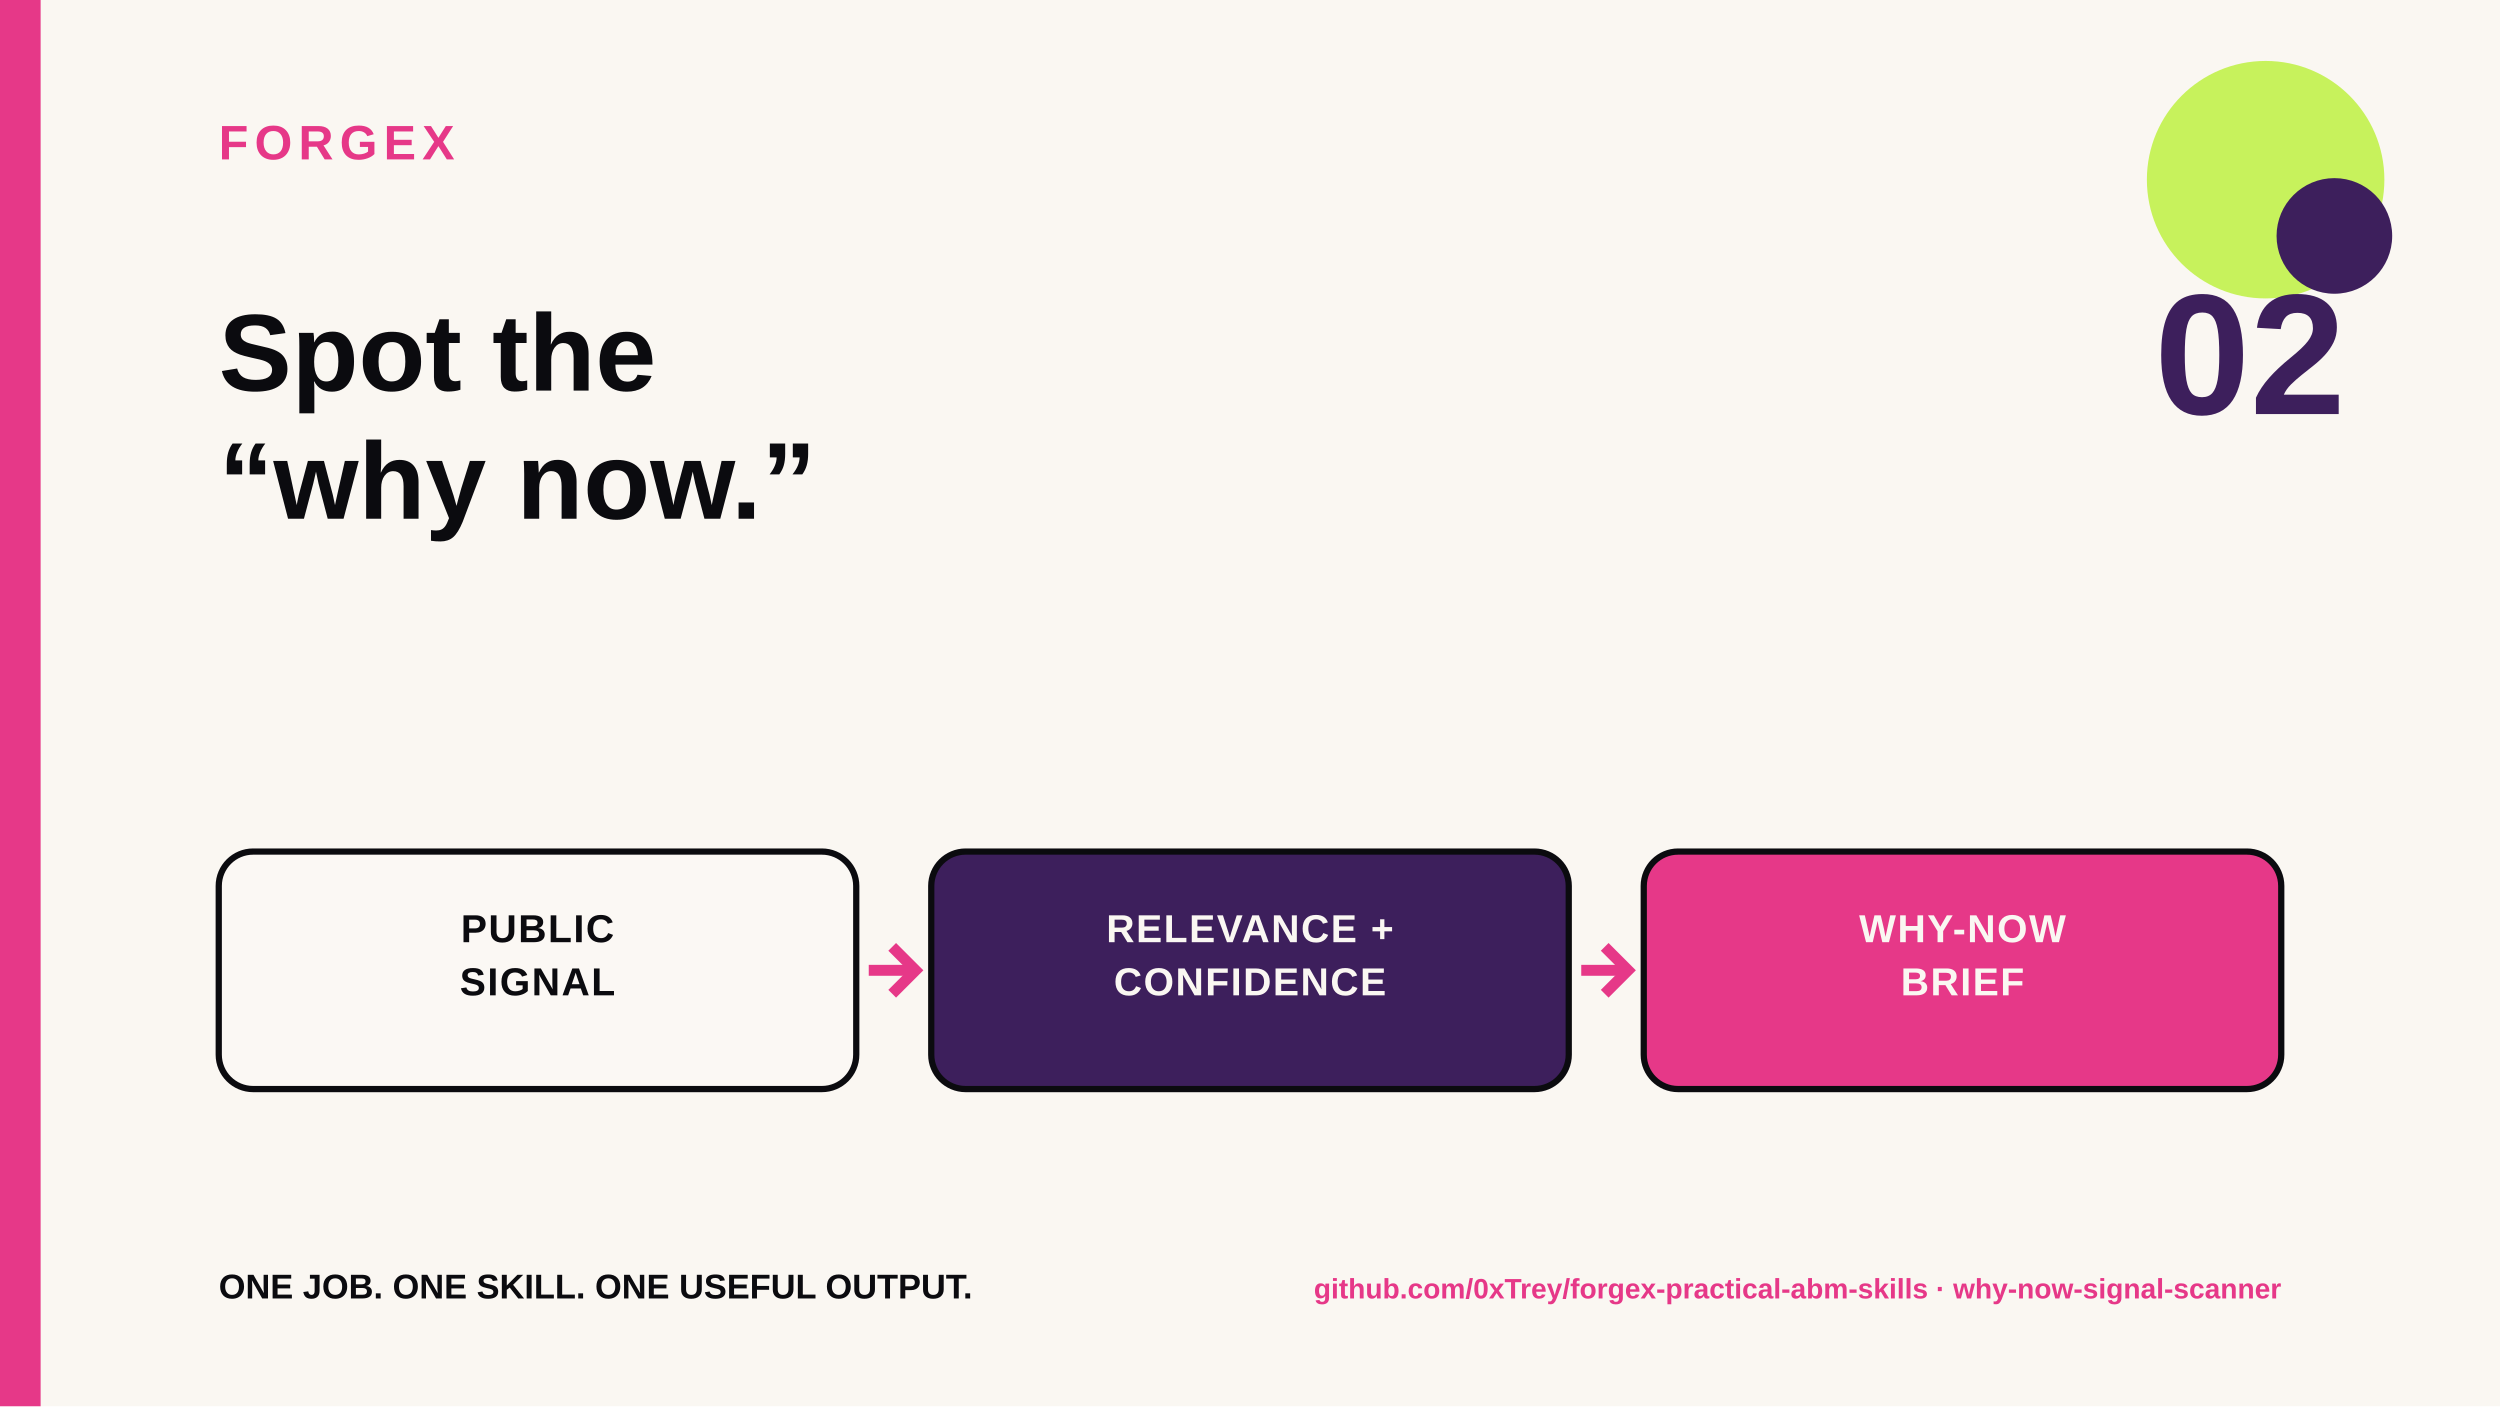
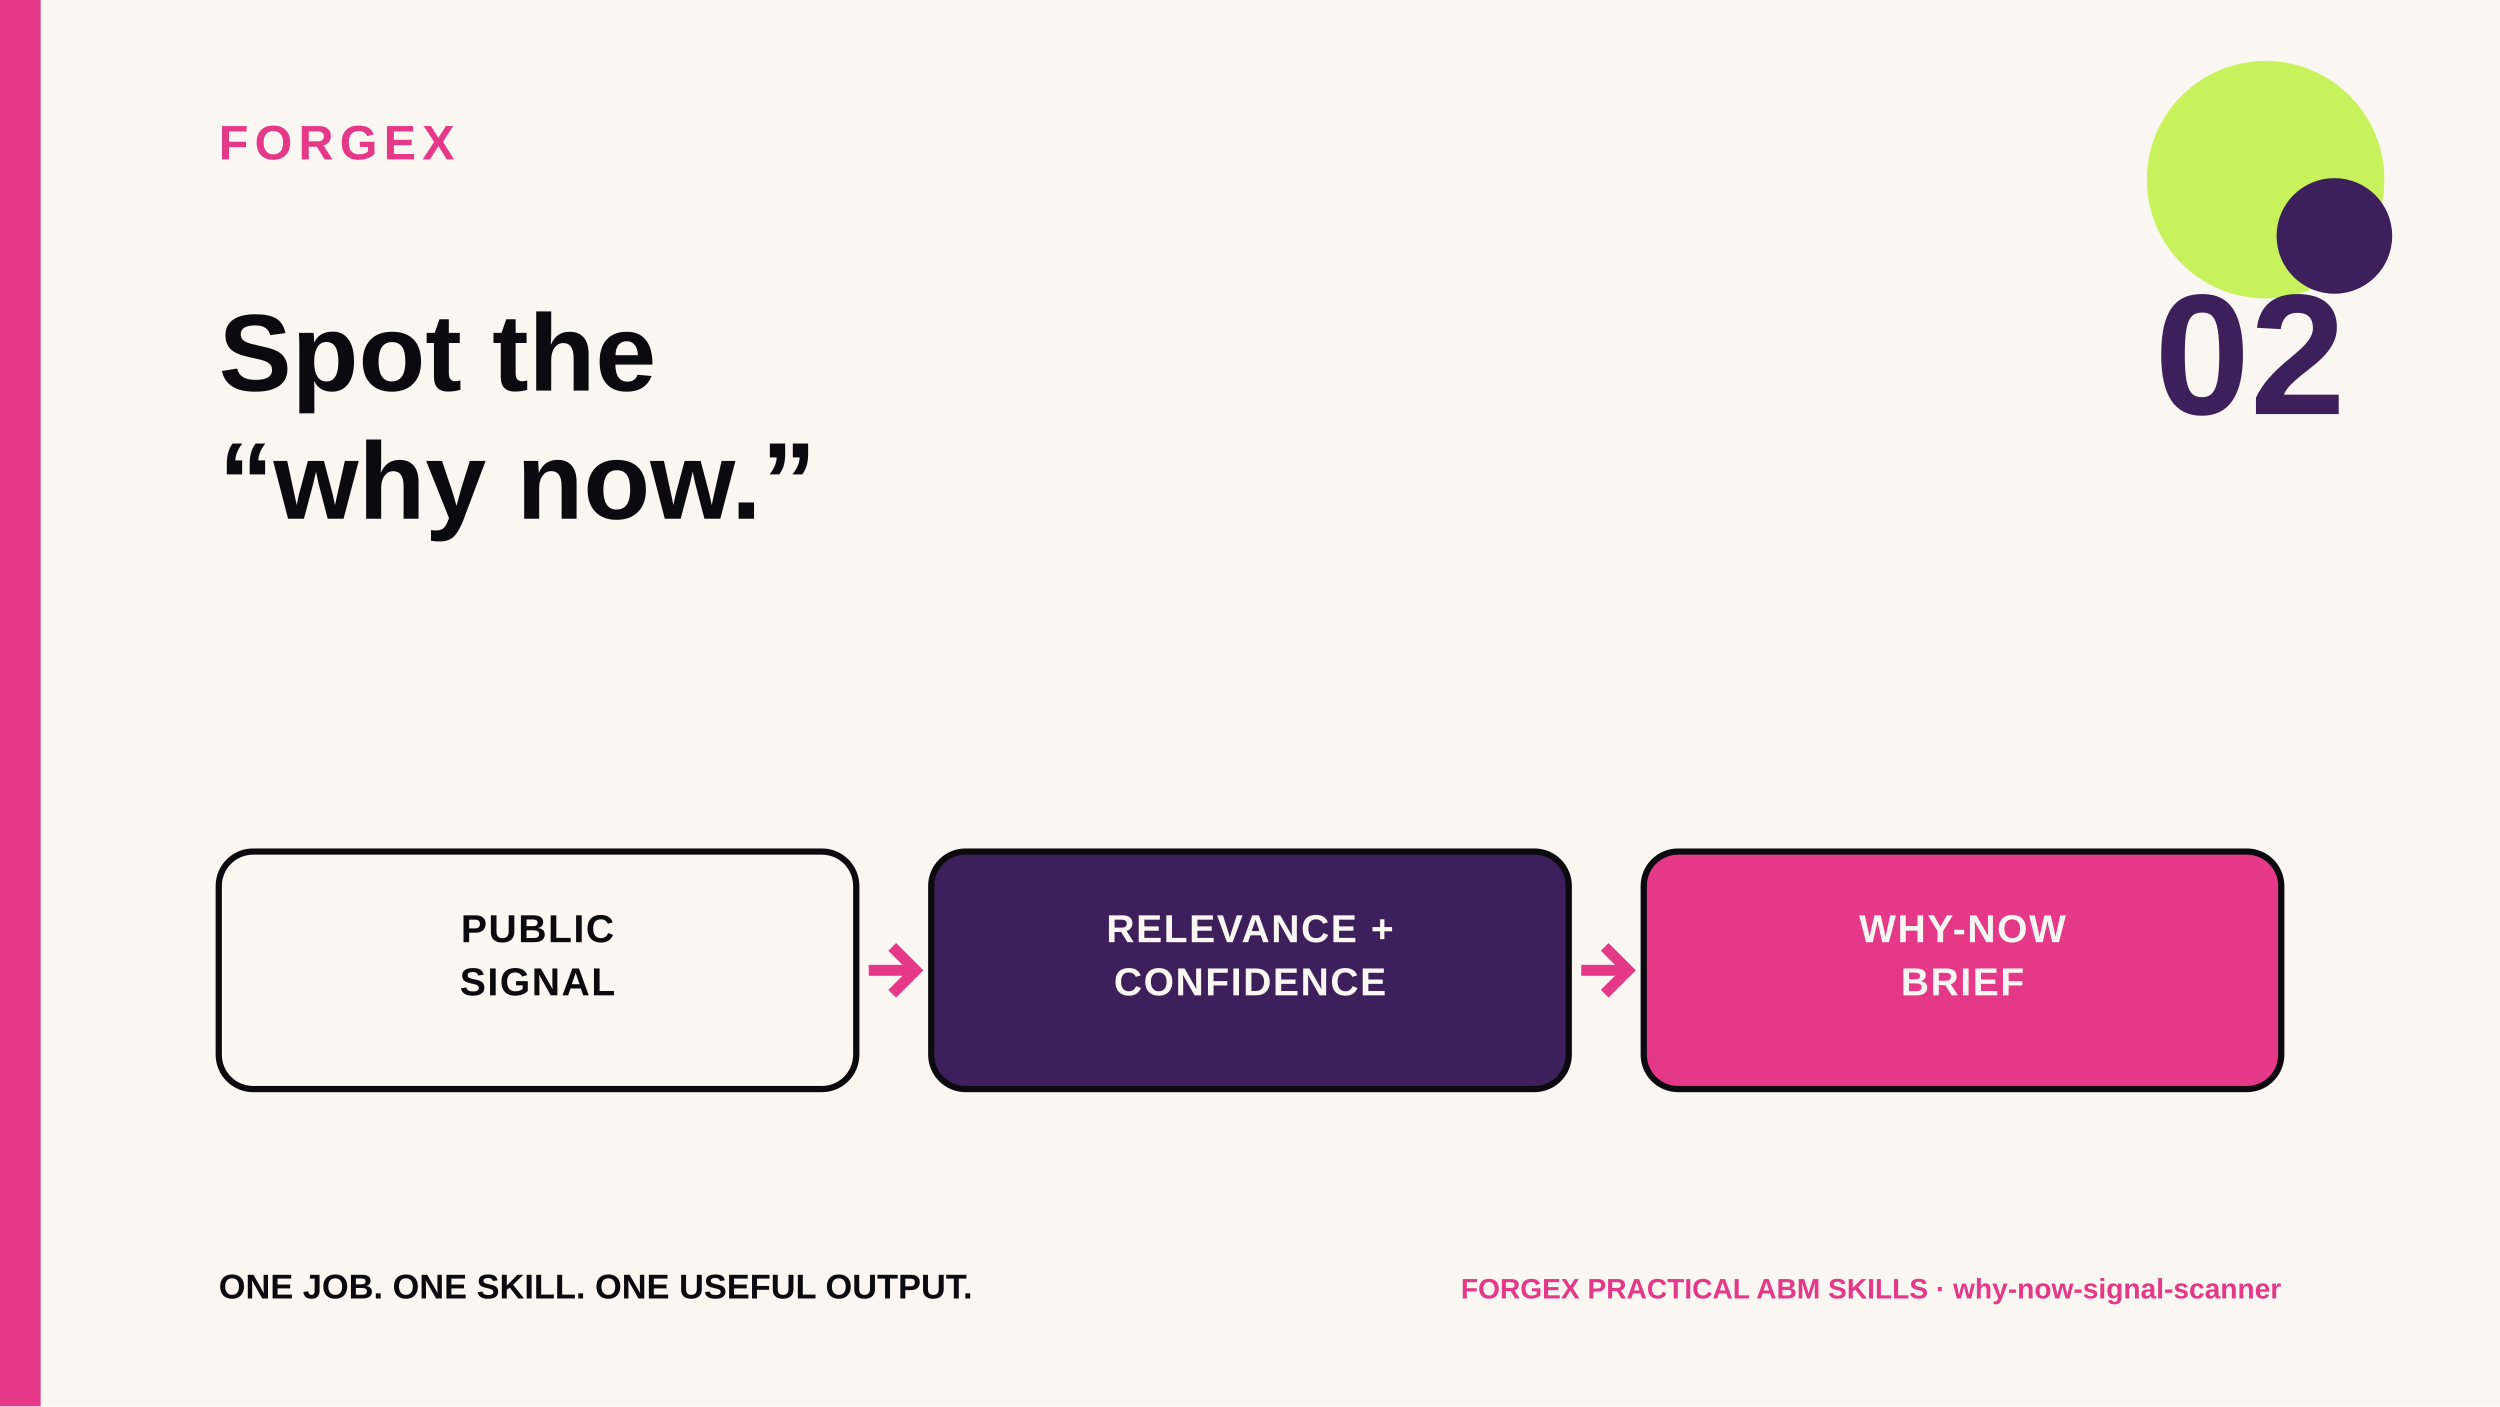
<svg xmlns="http://www.w3.org/2000/svg" width="1600" height="900" viewBox="0 0 1600 900">
  <rect width="1600" height="900" fill="#FAF7F2" />
  <rect x="0" y="0" width="26" height="900" fill="#E63888" />
  <circle cx="1450" cy="115" r="76" fill="#C7F25C" />
  <circle cx="1494" cy="151" r="37" fill="#3D1F5C" />
  <text x="140" y="102" font-family="Arial, Helvetica, sans-serif" font-size="31" font-weight="900" fill="#E63888" letter-spacing="4">FORGEX</text>
  <text x="1440" y="265" text-anchor="middle" font-family="Arial, Helvetica, sans-serif" font-size="110" font-weight="900" fill="#3D1F5C">02</text>
  <text x="140" y="250" fill="#0B0B0F" font-family="Arial, Helvetica, sans-serif" font-size="70" font-weight="900">Spot the</text>
  <text x="140" y="332" fill="#0B0B0F" font-family="Arial, Helvetica, sans-serif" font-size="70" font-weight="900">“why now.”</text>
  <rect x="140" y="545" width="408" height="152" rx="22" fill="#FBF8F4" stroke="#0B0B0F" stroke-width="4" />
  <path d="M 556 621 L 586 621" stroke="#E63888" stroke-width="7" />
  <path d="M 571 606 L 586 621 L 571 636" fill="none" stroke="#E63888" stroke-width="7" />
  <text x="344" y="603" text-anchor="middle" fill="#0B0B0F" font-family="Arial, Helvetica, sans-serif" font-size="25" font-weight="800" letter-spacing="1">PUBLIC</text>
  <text x="344" y="637" text-anchor="middle" fill="#0B0B0F" font-family="Arial, Helvetica, sans-serif" font-size="25" font-weight="800" letter-spacing="1">SIGNAL</text>
  <rect x="596" y="545" width="408" height="152" rx="22" fill="#3D1F5C" stroke="#0B0B0F" stroke-width="4" />
  <path d="M 1012 621 L 1042 621" stroke="#E63888" stroke-width="7" />
  <path d="M 1027 606 L 1042 621 L 1027 636" fill="none" stroke="#E63888" stroke-width="7" />
  <text x="800" y="603" text-anchor="middle" fill="#FAF7F2" font-family="Arial, Helvetica, sans-serif" font-size="25" font-weight="800" letter-spacing="1">RELEVANCE +</text>
  <text x="800" y="637" text-anchor="middle" fill="#FAF7F2" font-family="Arial, Helvetica, sans-serif" font-size="25" font-weight="800" letter-spacing="1">CONFIDENCE</text>
  <rect x="1052" y="545" width="408" height="152" rx="22" fill="#E63888" stroke="#0B0B0F" stroke-width="4" />
  <text x="1256" y="603" text-anchor="middle" fill="#FAF7F2" font-family="Arial, Helvetica, sans-serif" font-size="25" font-weight="800" letter-spacing="1">WHY-NOW</text>
  <text x="1256" y="637" text-anchor="middle" fill="#FAF7F2" font-family="Arial, Helvetica, sans-serif" font-size="25" font-weight="800" letter-spacing="1">BRIEF</text>
  <text x="140" y="831" font-family="Arial, Helvetica, sans-serif" font-size="22" font-weight="700" fill="#0B0B0F">ONE JOB. ONE SKILL. ONE USEFUL OUTPUT.</text>
-   <text x="1460" y="831" text-anchor="end" font-family="Arial, Helvetica, sans-serif" font-size="18" font-weight="700" fill="#E63888">github.com/0xTrey/forgex-practical-abm-skills · why-now-signal-scanner</text>
+   <text x="1460" y="831" text-anchor="end" font-family="Arial, Helvetica, sans-serif" font-size="18" font-weight="700" fill="#E63888">FORGEX PRACTICAL ABM SKILLS · why-now-signal-scanner</text>
</svg>
